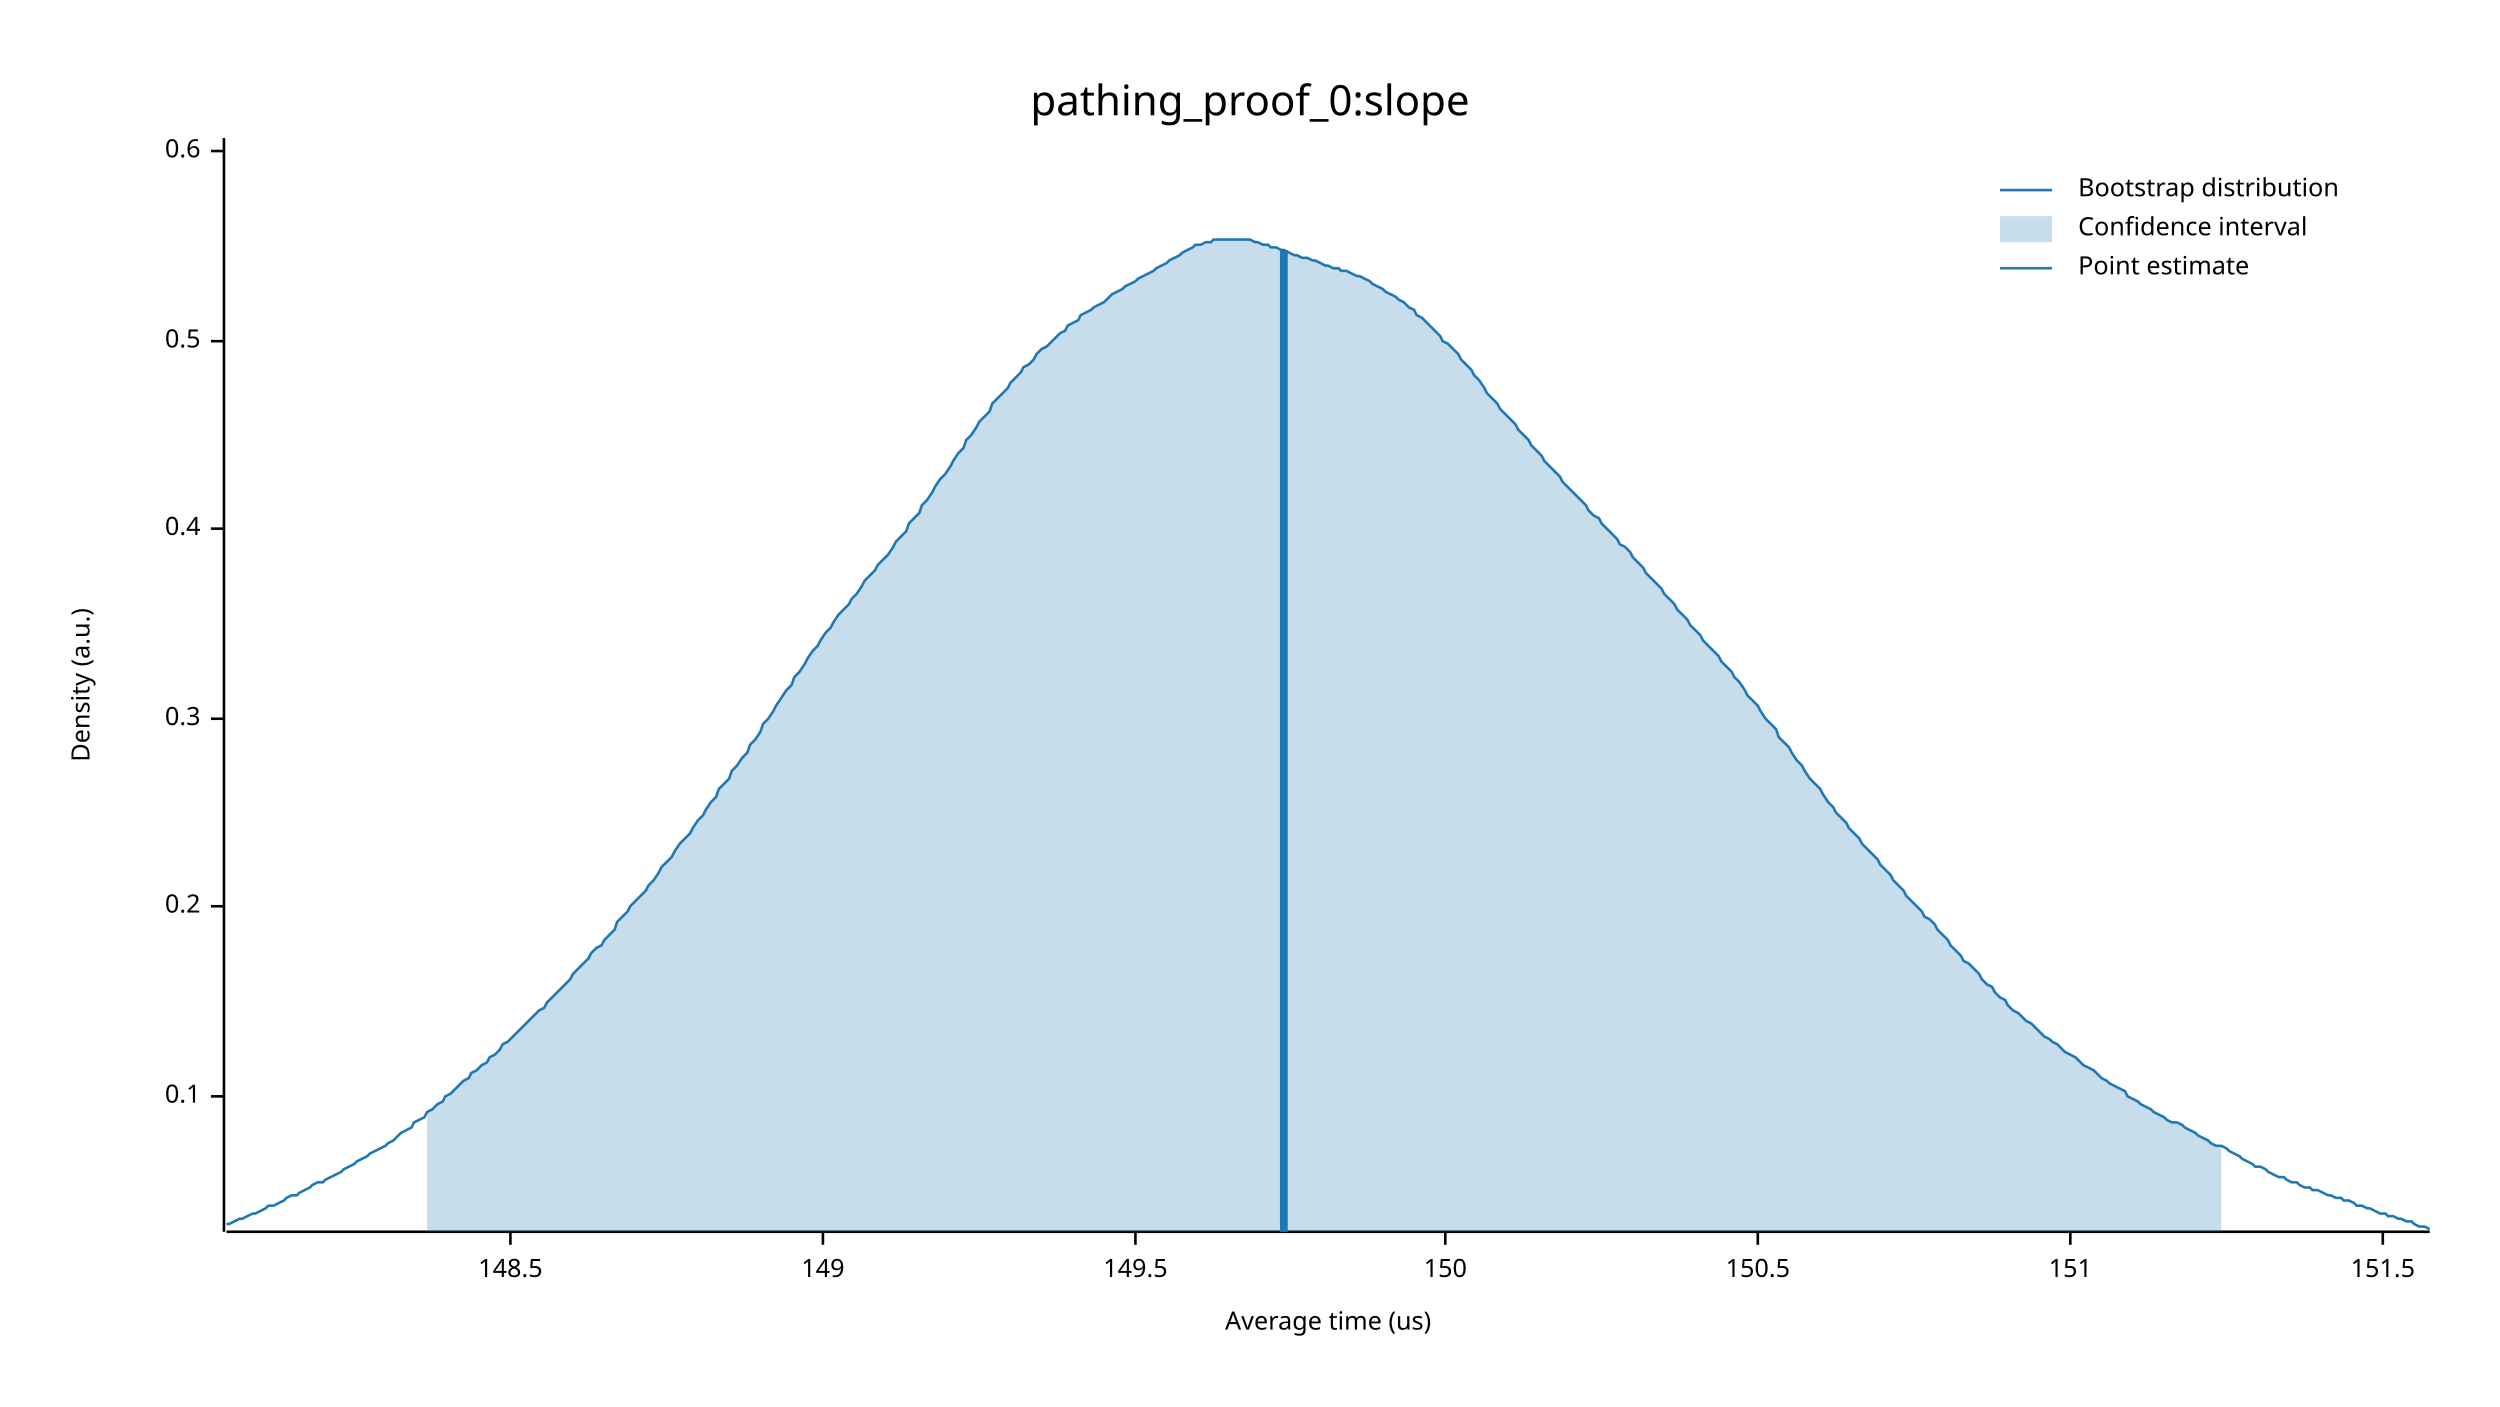
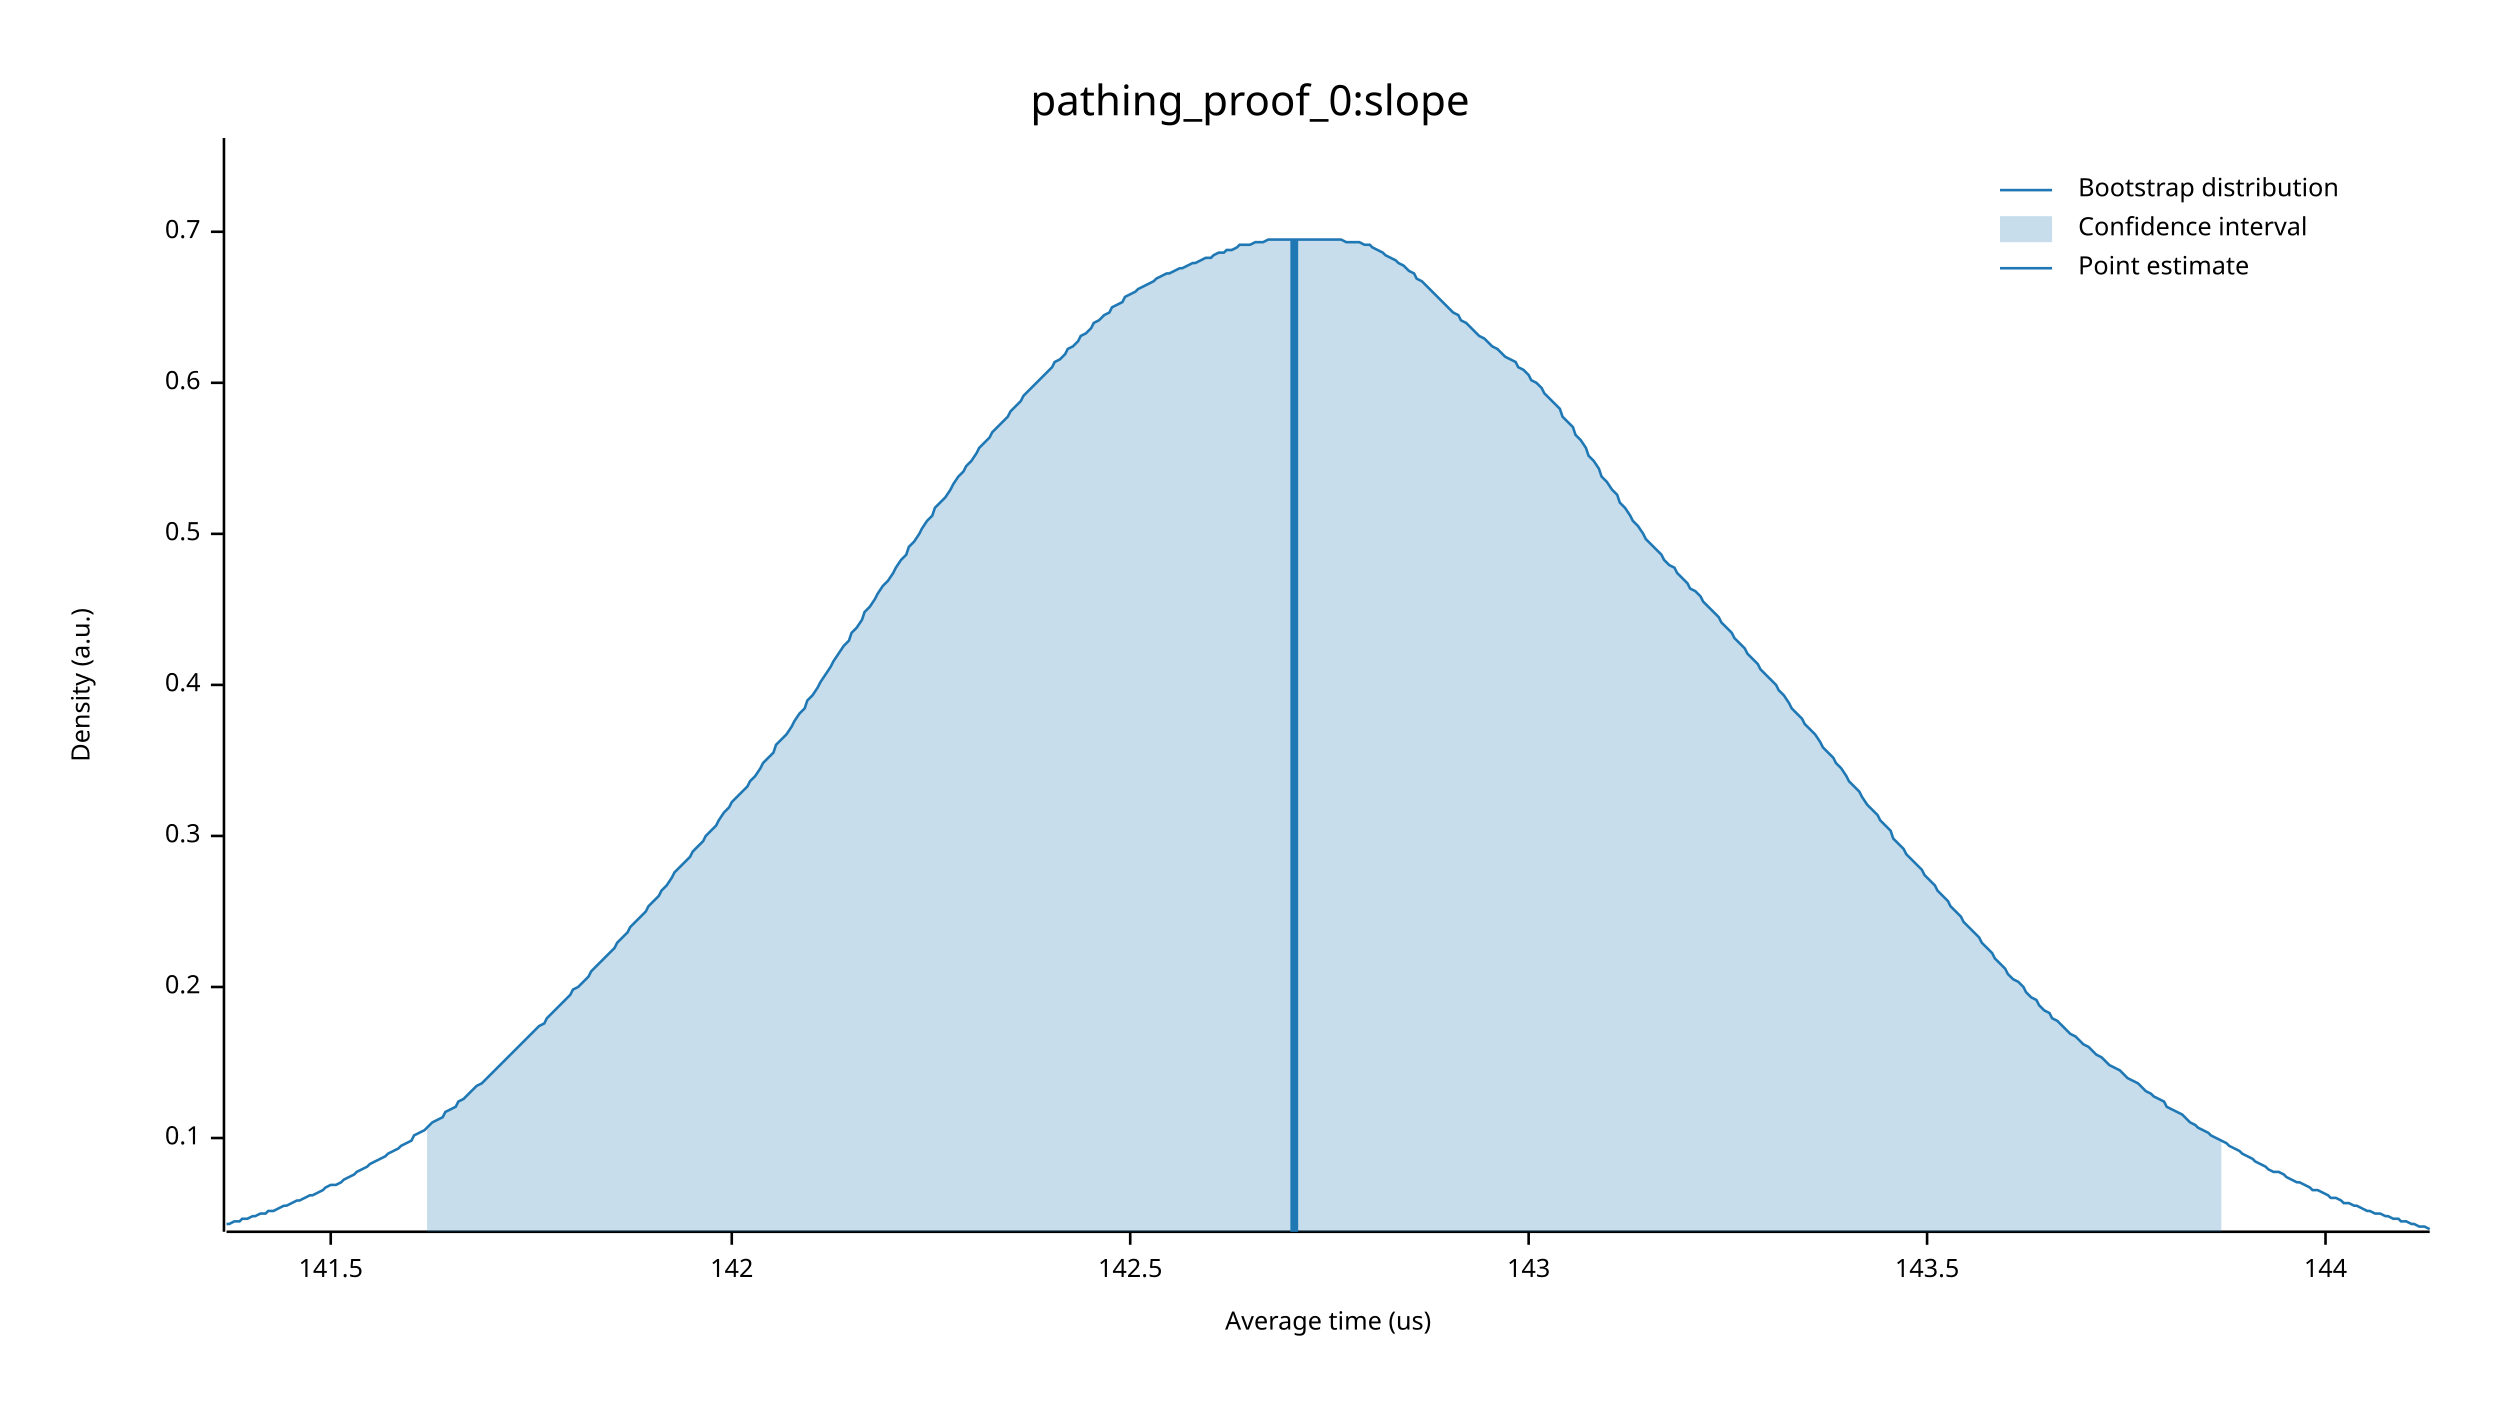
<svg xmlns="http://www.w3.org/2000/svg" width="960" height="540" viewBox="0 0 960 540">
  <text x="480" y="32" dy="0.76em" text-anchor="middle" font-family="sans-serif" font-size="16.129" opacity="1" fill="#000000">
pathing_proof_0:slope
</text>
  <text x="27" y="263" dy="0.76em" text-anchor="middle" font-family="sans-serif" font-size="9.677" opacity="1" fill="#000000" transform="rotate(270, 27, 263)">
Density (a.u.)
</text>
  <text x="510" y="513" dy="-0.5ex" text-anchor="middle" font-family="sans-serif" font-size="9.677" opacity="1" fill="#000000">
Average time (us)
</text>
  <polyline fill="none" opacity="1" stroke="#000000" stroke-width="1" points="86,53 86,473 " />
-   <text x="77" y="421" dy="0.5ex" text-anchor="end" font-family="sans-serif" font-size="9.677" opacity="1" fill="#000000">
+   <text x="77" y="437" dy="0.5ex" text-anchor="end" font-family="sans-serif" font-size="9.677" opacity="1" fill="#000000">
0.1
</text>
-   <polyline fill="none" opacity="1" stroke="#000000" stroke-width="1" points="81,421 86,421 " />
-   <text x="77" y="348" dy="0.5ex" text-anchor="end" font-family="sans-serif" font-size="9.677" opacity="1" fill="#000000">
+   <polyline fill="none" opacity="1" stroke="#000000" stroke-width="1" points="81,437 86,437 " />
+   <text x="77" y="379" dy="0.5ex" text-anchor="end" font-family="sans-serif" font-size="9.677" opacity="1" fill="#000000">
0.2
</text>
-   <polyline fill="none" opacity="1" stroke="#000000" stroke-width="1" points="81,348 86,348 " />
-   <text x="77" y="276" dy="0.5ex" text-anchor="end" font-family="sans-serif" font-size="9.677" opacity="1" fill="#000000">
+   <polyline fill="none" opacity="1" stroke="#000000" stroke-width="1" points="81,379 86,379 " />
+   <text x="77" y="321" dy="0.5ex" text-anchor="end" font-family="sans-serif" font-size="9.677" opacity="1" fill="#000000">
0.3
</text>
-   <polyline fill="none" opacity="1" stroke="#000000" stroke-width="1" points="81,276 86,276 " />
-   <text x="77" y="203" dy="0.5ex" text-anchor="end" font-family="sans-serif" font-size="9.677" opacity="1" fill="#000000">
+   <polyline fill="none" opacity="1" stroke="#000000" stroke-width="1" points="81,321 86,321 " />
+   <text x="77" y="263" dy="0.5ex" text-anchor="end" font-family="sans-serif" font-size="9.677" opacity="1" fill="#000000">
0.4
</text>
-   <polyline fill="none" opacity="1" stroke="#000000" stroke-width="1" points="81,203 86,203 " />
-   <text x="77" y="131" dy="0.5ex" text-anchor="end" font-family="sans-serif" font-size="9.677" opacity="1" fill="#000000">
+   <polyline fill="none" opacity="1" stroke="#000000" stroke-width="1" points="81,263 86,263 " />
+   <text x="77" y="205" dy="0.5ex" text-anchor="end" font-family="sans-serif" font-size="9.677" opacity="1" fill="#000000">
0.5
</text>
-   <polyline fill="none" opacity="1" stroke="#000000" stroke-width="1" points="81,131 86,131 " />
-   <text x="77" y="58" dy="0.5ex" text-anchor="end" font-family="sans-serif" font-size="9.677" opacity="1" fill="#000000">
+   <polyline fill="none" opacity="1" stroke="#000000" stroke-width="1" points="81,205 86,205 " />
+   <text x="77" y="147" dy="0.5ex" text-anchor="end" font-family="sans-serif" font-size="9.677" opacity="1" fill="#000000">
0.6
</text>
-   <polyline fill="none" opacity="1" stroke="#000000" stroke-width="1" points="81,58 86,58 " />
+   <polyline fill="none" opacity="1" stroke="#000000" stroke-width="1" points="81,147 86,147 " />
+   <text x="77" y="89" dy="0.5ex" text-anchor="end" font-family="sans-serif" font-size="9.677" opacity="1" fill="#000000">
+ 0.7
+ </text>
+   <polyline fill="none" opacity="1" stroke="#000000" stroke-width="1" points="81,89 86,89 " />
  <polyline fill="none" opacity="1" stroke="#000000" stroke-width="1" points="87,473 933,473 " />
-   <text x="196" y="483" dy="0.76em" text-anchor="middle" font-family="sans-serif" font-size="9.677" opacity="1" fill="#000000">
- 148.5
+   <text x="127" y="483" dy="0.76em" text-anchor="middle" font-family="sans-serif" font-size="9.677" opacity="1" fill="#000000">
+ 141.5
</text>
-   <polyline fill="none" opacity="1" stroke="#000000" stroke-width="1" points="196,473 196,478 " />
-   <text x="316" y="483" dy="0.76em" text-anchor="middle" font-family="sans-serif" font-size="9.677" opacity="1" fill="#000000">
- 149
+   <polyline fill="none" opacity="1" stroke="#000000" stroke-width="1" points="127,473 127,478 " />
+   <text x="281" y="483" dy="0.76em" text-anchor="middle" font-family="sans-serif" font-size="9.677" opacity="1" fill="#000000">
+ 142
</text>
-   <polyline fill="none" opacity="1" stroke="#000000" stroke-width="1" points="316,473 316,478 " />
-   <text x="436" y="483" dy="0.76em" text-anchor="middle" font-family="sans-serif" font-size="9.677" opacity="1" fill="#000000">
- 149.5
+   <polyline fill="none" opacity="1" stroke="#000000" stroke-width="1" points="281,473 281,478 " />
+   <text x="434" y="483" dy="0.76em" text-anchor="middle" font-family="sans-serif" font-size="9.677" opacity="1" fill="#000000">
+ 142.5
</text>
-   <polyline fill="none" opacity="1" stroke="#000000" stroke-width="1" points="436,473 436,478 " />
-   <text x="555" y="483" dy="0.76em" text-anchor="middle" font-family="sans-serif" font-size="9.677" opacity="1" fill="#000000">
- 150
+   <polyline fill="none" opacity="1" stroke="#000000" stroke-width="1" points="434,473 434,478 " />
+   <text x="587" y="483" dy="0.76em" text-anchor="middle" font-family="sans-serif" font-size="9.677" opacity="1" fill="#000000">
+ 143
</text>
-   <polyline fill="none" opacity="1" stroke="#000000" stroke-width="1" points="555,473 555,478 " />
-   <text x="675" y="483" dy="0.76em" text-anchor="middle" font-family="sans-serif" font-size="9.677" opacity="1" fill="#000000">
- 150.5
+   <polyline fill="none" opacity="1" stroke="#000000" stroke-width="1" points="587,473 587,478 " />
+   <text x="740" y="483" dy="0.76em" text-anchor="middle" font-family="sans-serif" font-size="9.677" opacity="1" fill="#000000">
+ 143.5
</text>
-   <polyline fill="none" opacity="1" stroke="#000000" stroke-width="1" points="675,473 675,478 " />
-   <text x="795" y="483" dy="0.76em" text-anchor="middle" font-family="sans-serif" font-size="9.677" opacity="1" fill="#000000">
- 151
+   <polyline fill="none" opacity="1" stroke="#000000" stroke-width="1" points="740,473 740,478 " />
+   <text x="893" y="483" dy="0.76em" text-anchor="middle" font-family="sans-serif" font-size="9.677" opacity="1" fill="#000000">
+ 144
</text>
-   <polyline fill="none" opacity="1" stroke="#000000" stroke-width="1" points="795,473 795,478 " />
-   <text x="915" y="483" dy="0.76em" text-anchor="middle" font-family="sans-serif" font-size="9.677" opacity="1" fill="#000000">
- 151.5
- </text>
-   <polyline fill="none" opacity="1" stroke="#000000" stroke-width="1" points="915,473 915,478 " />
-   <polyline fill="none" opacity="1" stroke="#1F78B4" stroke-width="1" points="87,470 88,470 90,469 92,468 93,468 95,467 97,466 98,466 100,465 102,464 103,463 105,463 107,462 109,461 110,460 112,459 114,459 115,458 117,457 119,456 120,455 122,454 124,454 125,453 127,452 129,451 131,450 132,449 134,448 136,447 137,446 139,445 141,444 142,443 144,442 146,441 148,440 149,439 151,438 153,436 154,435 156,434 158,433 159,431 161,430 163,429 164,427 166,426 168,424 170,423 171,421 173,420 175,418 176,417 178,415 180,414 181,412 183,411 185,409 187,408 188,406 190,405 192,403 193,401 195,400 197,398 198,397 200,395 202,393 203,392 205,390 207,388 209,387 210,385 212,383 214,381 215,380 217,378 219,376 220,374 222,372 224,370 226,368 227,366 229,364 231,363 232,361 234,359 236,357 237,354 239,352 241,350 242,348 244,346 246,344 248,342 249,340 251,338 253,335 254,333 256,331 258,329 259,327 261,324 263,322 265,320 266,318 268,315 270,313 271,311 273,308 275,306 276,303 278,301 280,299 281,296 283,294 285,291 287,289 288,286 290,284 292,281 293,278 295,276 297,273 298,271 300,268 302,265 304,263 305,260 307,258 309,255 310,253 312,250 314,248 315,246 317,243 319,241 320,239 322,236 324,234 326,232 327,230 329,228 331,225 332,223 334,221 336,219 337,217 339,215 341,213 343,210 344,208 346,206 348,204 349,201 351,199 353,197 354,194 356,192 358,189 359,187 361,184 363,182 365,179 366,177 368,174 370,172 371,169 373,167 375,164 376,162 378,160 380,158 381,155 383,153 385,151 387,149 388,147 390,145 392,143 393,141 395,140 397,138 398,136 400,134 402,133 404,131 405,130 407,128 409,127 410,125 412,124 414,123 415,121 417,120 419,119 420,118 422,117 424,116 426,114 427,113 429,112 431,111 432,110 434,109 436,108 437,107 439,106 441,105 443,104 444,103 446,102 448,101 449,100 451,99 453,98 454,97 456,96 458,95 459,94 461,94 463,93 465,93 466,92 468,92 470,92 471,92 473,92 475,92 476,92 478,92 480,92 482,93 483,93 485,94 487,94 488,95 490,95 492,96 493,96 495,97 497,98 498,98 500,99 502,99 504,100 505,100 507,101 509,102 510,102 512,103 514,103 515,104 517,104 519,105 521,106 522,106 524,107 526,108 527,109 529,110 531,111 532,112 534,113 536,114 537,115 539,116 541,118 543,119 544,121 546,122 548,124 549,125 551,127 553,129 554,131 556,132 558,134 560,136 561,138 563,140 565,142 566,144 568,146 570,149 571,151 573,153 575,155 576,157 578,159 580,161 582,163 583,165 585,167 587,169 588,171 590,173 592,175 593,177 595,179 597,181 599,183 600,185 602,187 604,189 605,190 607,192 609,194 610,196 612,198 614,199 615,201 617,203 619,205 621,207 622,209 624,210 626,212 627,214 629,216 631,218 632,220 634,222 636,224 638,226 639,228 641,230 643,232 644,234 646,236 648,238 649,240 651,242 653,244 654,246 656,248 658,250 660,252 661,254 663,256 665,258 666,260 668,262 670,265 671,267 673,269 675,271 676,273 678,276 680,278 682,280 683,283 685,285 687,287 688,289 690,292 692,294 693,296 695,299 697,301 699,303 700,305 702,308 704,310 705,312 707,314 709,316 710,318 712,320 714,322 715,324 717,326 719,328 721,330 722,332 724,334 726,336 727,338 729,340 731,342 732,344 734,346 736,348 738,350 739,352 741,353 743,355 744,357 746,359 748,361 749,363 751,365 753,367 754,369 756,370 758,372 760,374 761,376 763,378 765,379 766,381 768,383 770,384 771,386 773,388 775,389 777,391 778,392 780,393 782,395 783,396 785,398 787,399 788,400 790,401 792,403 793,404 795,405 797,406 799,408 800,409 802,410 804,411 805,412 807,414 809,415 810,416 812,417 814,418 816,419 817,421 819,422 821,423 822,424 824,425 826,426 827,427 829,428 831,429 832,430 834,431 836,431 838,432 839,433 841,434 843,435 844,436 846,437 848,438 849,439 851,440 853,440 855,441 856,442 858,443 860,444 861,445 863,446 865,447 866,448 868,448 870,449 871,450 873,451 875,452 877,452 878,453 880,454 882,454 883,455 885,456 887,456 888,457 890,457 892,458 894,459 895,459 897,460 899,460 900,461 902,461 904,462 905,463 907,463 909,464 910,464 912,465 914,466 916,466 917,467 919,467 921,468 922,468 924,469 926,469 927,470 929,471 931,471 933,472 " />
-   <polygon opacity="0.25" fill="#1F78B4" points="164,427 166,426 168,424 170,423 171,421 173,420 175,418 176,417 178,415 180,414 181,412 183,411 185,409 187,408 188,406 190,405 192,403 193,401 195,400 197,398 198,397 200,395 202,393 203,392 205,390 207,388 209,387 210,385 212,383 214,381 215,380 217,378 219,376 220,374 222,372 224,370 226,368 227,366 229,364 231,363 232,361 234,359 236,357 237,354 239,352 241,350 242,348 244,346 246,344 248,342 249,340 251,338 253,335 254,333 256,331 258,329 259,327 261,324 263,322 265,320 266,318 268,315 270,313 271,311 273,308 275,306 276,303 278,301 280,299 281,296 283,294 285,291 287,289 288,286 290,284 292,281 293,278 295,276 297,273 298,271 300,268 302,265 304,263 305,260 307,258 309,255 310,253 312,250 314,248 315,246 317,243 319,241 320,239 322,236 324,234 326,232 327,230 329,228 331,225 332,223 334,221 336,219 337,217 339,215 341,213 343,210 344,208 346,206 348,204 349,201 351,199 353,197 354,194 356,192 358,189 359,187 361,184 363,182 365,179 366,177 368,174 370,172 371,169 373,167 375,164 376,162 378,160 380,158 381,155 383,153 385,151 387,149 388,147 390,145 392,143 393,141 395,140 397,138 398,136 400,134 402,133 404,131 405,130 407,128 409,127 410,125 412,124 414,123 415,121 417,120 419,119 420,118 422,117 424,116 426,114 427,113 429,112 431,111 432,110 434,109 436,108 437,107 439,106 441,105 443,104 444,103 446,102 448,101 449,100 451,99 453,98 454,97 456,96 458,95 459,94 461,94 463,93 465,93 466,92 468,92 470,92 471,92 473,92 475,92 476,92 478,92 480,92 482,93 483,93 485,94 487,94 488,95 490,95 492,96 493,96 495,97 497,98 498,98 500,99 502,99 504,100 505,100 507,101 509,102 510,102 512,103 514,103 515,104 517,104 519,105 521,106 522,106 524,107 526,108 527,109 529,110 531,111 532,112 534,113 536,114 537,115 539,116 541,118 543,119 544,121 546,122 548,124 549,125 551,127 553,129 554,131 556,132 558,134 560,136 561,138 563,140 565,142 566,144 568,146 570,149 571,151 573,153 575,155 576,157 578,159 580,161 582,163 583,165 585,167 587,169 588,171 590,173 592,175 593,177 595,179 597,181 599,183 600,185 602,187 604,189 605,190 607,192 609,194 610,196 612,198 614,199 615,201 617,203 619,205 621,207 622,209 624,210 626,212 627,214 629,216 631,218 632,220 634,222 636,224 638,226 639,228 641,230 643,232 644,234 646,236 648,238 649,240 651,242 653,244 654,246 656,248 658,250 660,252 661,254 663,256 665,258 666,260 668,262 670,265 671,267 673,269 675,271 676,273 678,276 680,278 682,280 683,283 685,285 687,287 688,289 690,292 692,294 693,296 695,299 697,301 699,303 700,305 702,308 704,310 705,312 707,314 709,316 710,318 712,320 714,322 715,324 717,326 719,328 721,330 722,332 724,334 726,336 727,338 729,340 731,342 732,344 734,346 736,348 738,350 739,352 741,353 743,355 744,357 746,359 748,361 749,363 751,365 753,367 754,369 756,370 758,372 760,374 761,376 763,378 765,379 766,381 768,383 770,384 771,386 773,388 775,389 777,391 778,392 780,393 782,395 783,396 785,398 787,399 788,400 790,401 792,403 793,404 795,405 797,406 799,408 800,409 802,410 804,411 805,412 807,414 809,415 810,416 812,417 814,418 816,419 817,421 819,422 821,423 822,424 824,425 826,426 827,427 829,428 831,429 832,430 834,431 836,431 838,432 839,433 841,434 843,435 844,436 846,437 848,438 849,439 851,440 853,440 853,473 164,473 " />
-   <polyline fill="none" opacity="1" stroke="#1F78B4" stroke-width="3" points="493,473 493,96 " />
+   <polyline fill="none" opacity="1" stroke="#000000" stroke-width="1" points="893,473 893,478 " />
+   <polyline fill="none" opacity="1" stroke="#1F78B4" stroke-width="1" points="87,470 88,470 90,469 92,469 93,468 95,468 97,467 98,467 100,466 102,466 103,465 105,465 107,464 109,463 110,463 112,462 114,461 115,461 117,460 119,459 120,459 122,458 124,457 125,456 127,455 129,455 131,454 132,453 134,452 136,451 137,450 139,449 141,448 142,447 144,446 146,445 148,444 149,443 151,442 153,441 154,440 156,439 158,438 159,436 161,435 163,434 164,433 166,431 168,430 170,429 171,427 173,426 175,425 176,423 178,422 180,420 181,419 183,417 185,416 187,414 188,413 190,411 192,409 193,408 195,406 197,404 198,403 200,401 202,399 203,398 205,396 207,394 209,393 210,391 212,389 214,387 215,386 217,384 219,382 220,380 222,379 224,377 226,375 227,373 229,371 231,369 232,368 234,366 236,364 237,362 239,360 241,358 242,356 244,354 246,352 248,350 249,348 251,346 253,344 254,342 256,340 258,337 259,335 261,333 263,331 265,329 266,327 268,325 270,323 271,321 273,319 275,317 276,315 278,312 280,310 281,308 283,306 285,304 287,302 288,300 290,298 292,295 293,293 295,291 297,289 298,286 300,284 302,282 304,279 305,277 307,274 309,272 310,269 312,267 314,264 315,262 317,259 319,256 320,254 322,251 324,248 326,246 327,243 329,241 331,238 332,235 334,233 336,230 337,228 339,225 341,223 343,220 344,218 346,215 348,213 349,210 351,208 353,205 354,203 356,200 358,198 359,195 361,193 363,191 365,188 366,186 368,183 370,181 371,179 373,177 375,174 376,172 378,170 380,168 381,166 383,164 385,162 387,160 388,158 390,156 392,154 393,152 395,150 397,148 398,147 400,145 402,143 404,141 405,139 407,138 409,136 410,134 412,133 414,131 415,129 417,128 419,126 420,124 422,123 424,121 426,120 427,118 429,117 431,116 432,114 434,113 436,112 437,111 439,110 441,109 443,108 444,107 446,106 448,105 449,105 451,104 453,103 454,103 456,102 458,101 459,101 461,100 463,99 465,99 466,98 468,97 470,97 471,96 473,96 475,95 476,94 478,94 480,94 482,93 483,93 485,93 487,92 488,92 490,92 492,92 493,92 495,92 497,92 498,92 500,92 502,92 504,92 505,92 507,92 509,92 510,92 512,92 514,92 515,92 517,93 519,93 521,93 522,93 524,94 526,94 527,95 529,96 531,97 532,98 534,99 536,100 537,101 539,102 541,104 543,105 544,107 546,108 548,110 549,111 551,113 553,115 554,116 556,118 558,120 560,121 561,123 563,124 565,126 566,127 568,129 570,130 571,131 573,133 575,134 576,135 578,137 580,138 582,139 583,141 585,142 587,144 588,146 590,147 592,149 593,151 595,153 597,155 599,157 600,160 602,162 604,164 605,167 607,169 609,172 610,175 612,177 614,180 615,183 617,185 619,188 621,190 622,193 624,195 626,198 627,200 629,202 631,205 632,207 634,209 636,211 638,213 639,215 641,217 643,218 644,220 646,222 648,224 649,226 651,227 653,229 654,231 656,233 658,235 660,237 661,239 663,241 665,243 666,245 668,247 670,249 671,251 673,253 675,255 676,257 678,259 680,261 682,263 683,265 685,267 687,270 688,272 690,274 692,276 693,278 695,280 697,282 699,285 700,287 702,289 704,291 705,293 707,295 709,298 710,300 712,302 714,304 715,306 717,309 719,311 721,313 722,315 724,317 726,319 727,322 729,324 731,326 732,328 734,330 736,332 738,334 739,336 741,338 743,340 744,342 746,344 748,346 749,348 751,350 753,352 754,354 756,356 758,358 760,360 761,362 763,364 765,366 766,368 768,370 770,372 771,374 773,376 775,377 777,379 778,381 780,383 782,384 783,386 785,388 787,389 788,391 790,392 792,394 793,395 795,397 797,398 799,400 800,401 802,402 804,404 805,405 807,406 809,408 810,409 812,410 814,411 816,413 817,414 819,415 821,416 822,417 824,419 826,420 827,421 829,422 831,423 832,425 834,426 836,427 838,428 839,429 841,431 843,432 844,433 846,434 848,435 849,436 851,437 853,438 855,439 856,440 858,441 860,442 861,443 863,444 865,445 866,446 868,447 870,448 871,449 873,450 875,450 877,451 878,452 880,453 882,454 883,454 885,455 887,456 888,457 890,457 892,458 894,459 895,460 897,460 899,461 900,462 902,462 904,463 905,463 907,464 909,465 910,465 912,466 914,466 916,467 917,467 919,468 921,468 922,469 924,469 926,470 927,470 929,471 931,471 933,472 " />
+   <polygon opacity="0.25" fill="#1F78B4" points="164,433 166,431 168,430 170,429 171,427 173,426 175,425 176,423 178,422 180,420 181,419 183,417 185,416 187,414 188,413 190,411 192,409 193,408 195,406 197,404 198,403 200,401 202,399 203,398 205,396 207,394 209,393 210,391 212,389 214,387 215,386 217,384 219,382 220,380 222,379 224,377 226,375 227,373 229,371 231,369 232,368 234,366 236,364 237,362 239,360 241,358 242,356 244,354 246,352 248,350 249,348 251,346 253,344 254,342 256,340 258,337 259,335 261,333 263,331 265,329 266,327 268,325 270,323 271,321 273,319 275,317 276,315 278,312 280,310 281,308 283,306 285,304 287,302 288,300 290,298 292,295 293,293 295,291 297,289 298,286 300,284 302,282 304,279 305,277 307,274 309,272 310,269 312,267 314,264 315,262 317,259 319,256 320,254 322,251 324,248 326,246 327,243 329,241 331,238 332,235 334,233 336,230 337,228 339,225 341,223 343,220 344,218 346,215 348,213 349,210 351,208 353,205 354,203 356,200 358,198 359,195 361,193 363,191 365,188 366,186 368,183 370,181 371,179 373,177 375,174 376,172 378,170 380,168 381,166 383,164 385,162 387,160 388,158 390,156 392,154 393,152 395,150 397,148 398,147 400,145 402,143 404,141 405,139 407,138 409,136 410,134 412,133 414,131 415,129 417,128 419,126 420,124 422,123 424,121 426,120 427,118 429,117 431,116 432,114 434,113 436,112 437,111 439,110 441,109 443,108 444,107 446,106 448,105 449,105 451,104 453,103 454,103 456,102 458,101 459,101 461,100 463,99 465,99 466,98 468,97 470,97 471,96 473,96 475,95 476,94 478,94 480,94 482,93 483,93 485,93 487,92 488,92 490,92 492,92 493,92 495,92 497,92 498,92 500,92 502,92 504,92 505,92 507,92 509,92 510,92 512,92 514,92 515,92 517,93 519,93 521,93 522,93 524,94 526,94 527,95 529,96 531,97 532,98 534,99 536,100 537,101 539,102 541,104 543,105 544,107 546,108 548,110 549,111 551,113 553,115 554,116 556,118 558,120 560,121 561,123 563,124 565,126 566,127 568,129 570,130 571,131 573,133 575,134 576,135 578,137 580,138 582,139 583,141 585,142 587,144 588,146 590,147 592,149 593,151 595,153 597,155 599,157 600,160 602,162 604,164 605,167 607,169 609,172 610,175 612,177 614,180 615,183 617,185 619,188 621,190 622,193 624,195 626,198 627,200 629,202 631,205 632,207 634,209 636,211 638,213 639,215 641,217 643,218 644,220 646,222 648,224 649,226 651,227 653,229 654,231 656,233 658,235 660,237 661,239 663,241 665,243 666,245 668,247 670,249 671,251 673,253 675,255 676,257 678,259 680,261 682,263 683,265 685,267 687,270 688,272 690,274 692,276 693,278 695,280 697,282 699,285 700,287 702,289 704,291 705,293 707,295 709,298 710,300 712,302 714,304 715,306 717,309 719,311 721,313 722,315 724,317 726,319 727,322 729,324 731,326 732,328 734,330 736,332 738,334 739,336 741,338 743,340 744,342 746,344 748,346 749,348 751,350 753,352 754,354 756,356 758,358 760,360 761,362 763,364 765,366 766,368 768,370 770,372 771,374 773,376 775,377 777,379 778,381 780,383 782,384 783,386 785,388 787,389 788,391 790,392 792,394 793,395 795,397 797,398 799,400 800,401 802,402 804,404 805,405 807,406 809,408 810,409 812,410 814,411 816,413 817,414 819,415 821,416 822,417 824,419 826,420 827,421 829,422 831,423 832,425 834,426 836,427 838,428 839,429 841,431 843,432 844,433 846,434 848,435 849,436 851,437 853,438 853,473 164,473 " />
+   <polyline fill="none" opacity="1" stroke="#1F78B4" stroke-width="3" points="497,473 497,92 " />
  <text x="798" y="68" dy="0.76em" text-anchor="start" font-family="sans-serif" font-size="9.677" opacity="1" fill="#000000">
Bootstrap distribution
</text>
  <text x="798" y="83" dy="0.76em" text-anchor="start" font-family="sans-serif" font-size="9.677" opacity="1" fill="#000000">
Confidence interval
</text>
  <text x="798" y="98" dy="0.76em" text-anchor="start" font-family="sans-serif" font-size="9.677" opacity="1" fill="#000000">
Point estimate
</text>
  <polyline fill="none" opacity="1" stroke="#1F78B4" stroke-width="1" points="768,73 788,73 " />
  <rect x="768" y="83" width="20" height="10" opacity="0.25" fill="#1F78B4" stroke="none" />
  <polyline fill="none" opacity="1" stroke="#1F78B4" stroke-width="1" points="768,103 788,103 " />
</svg>
